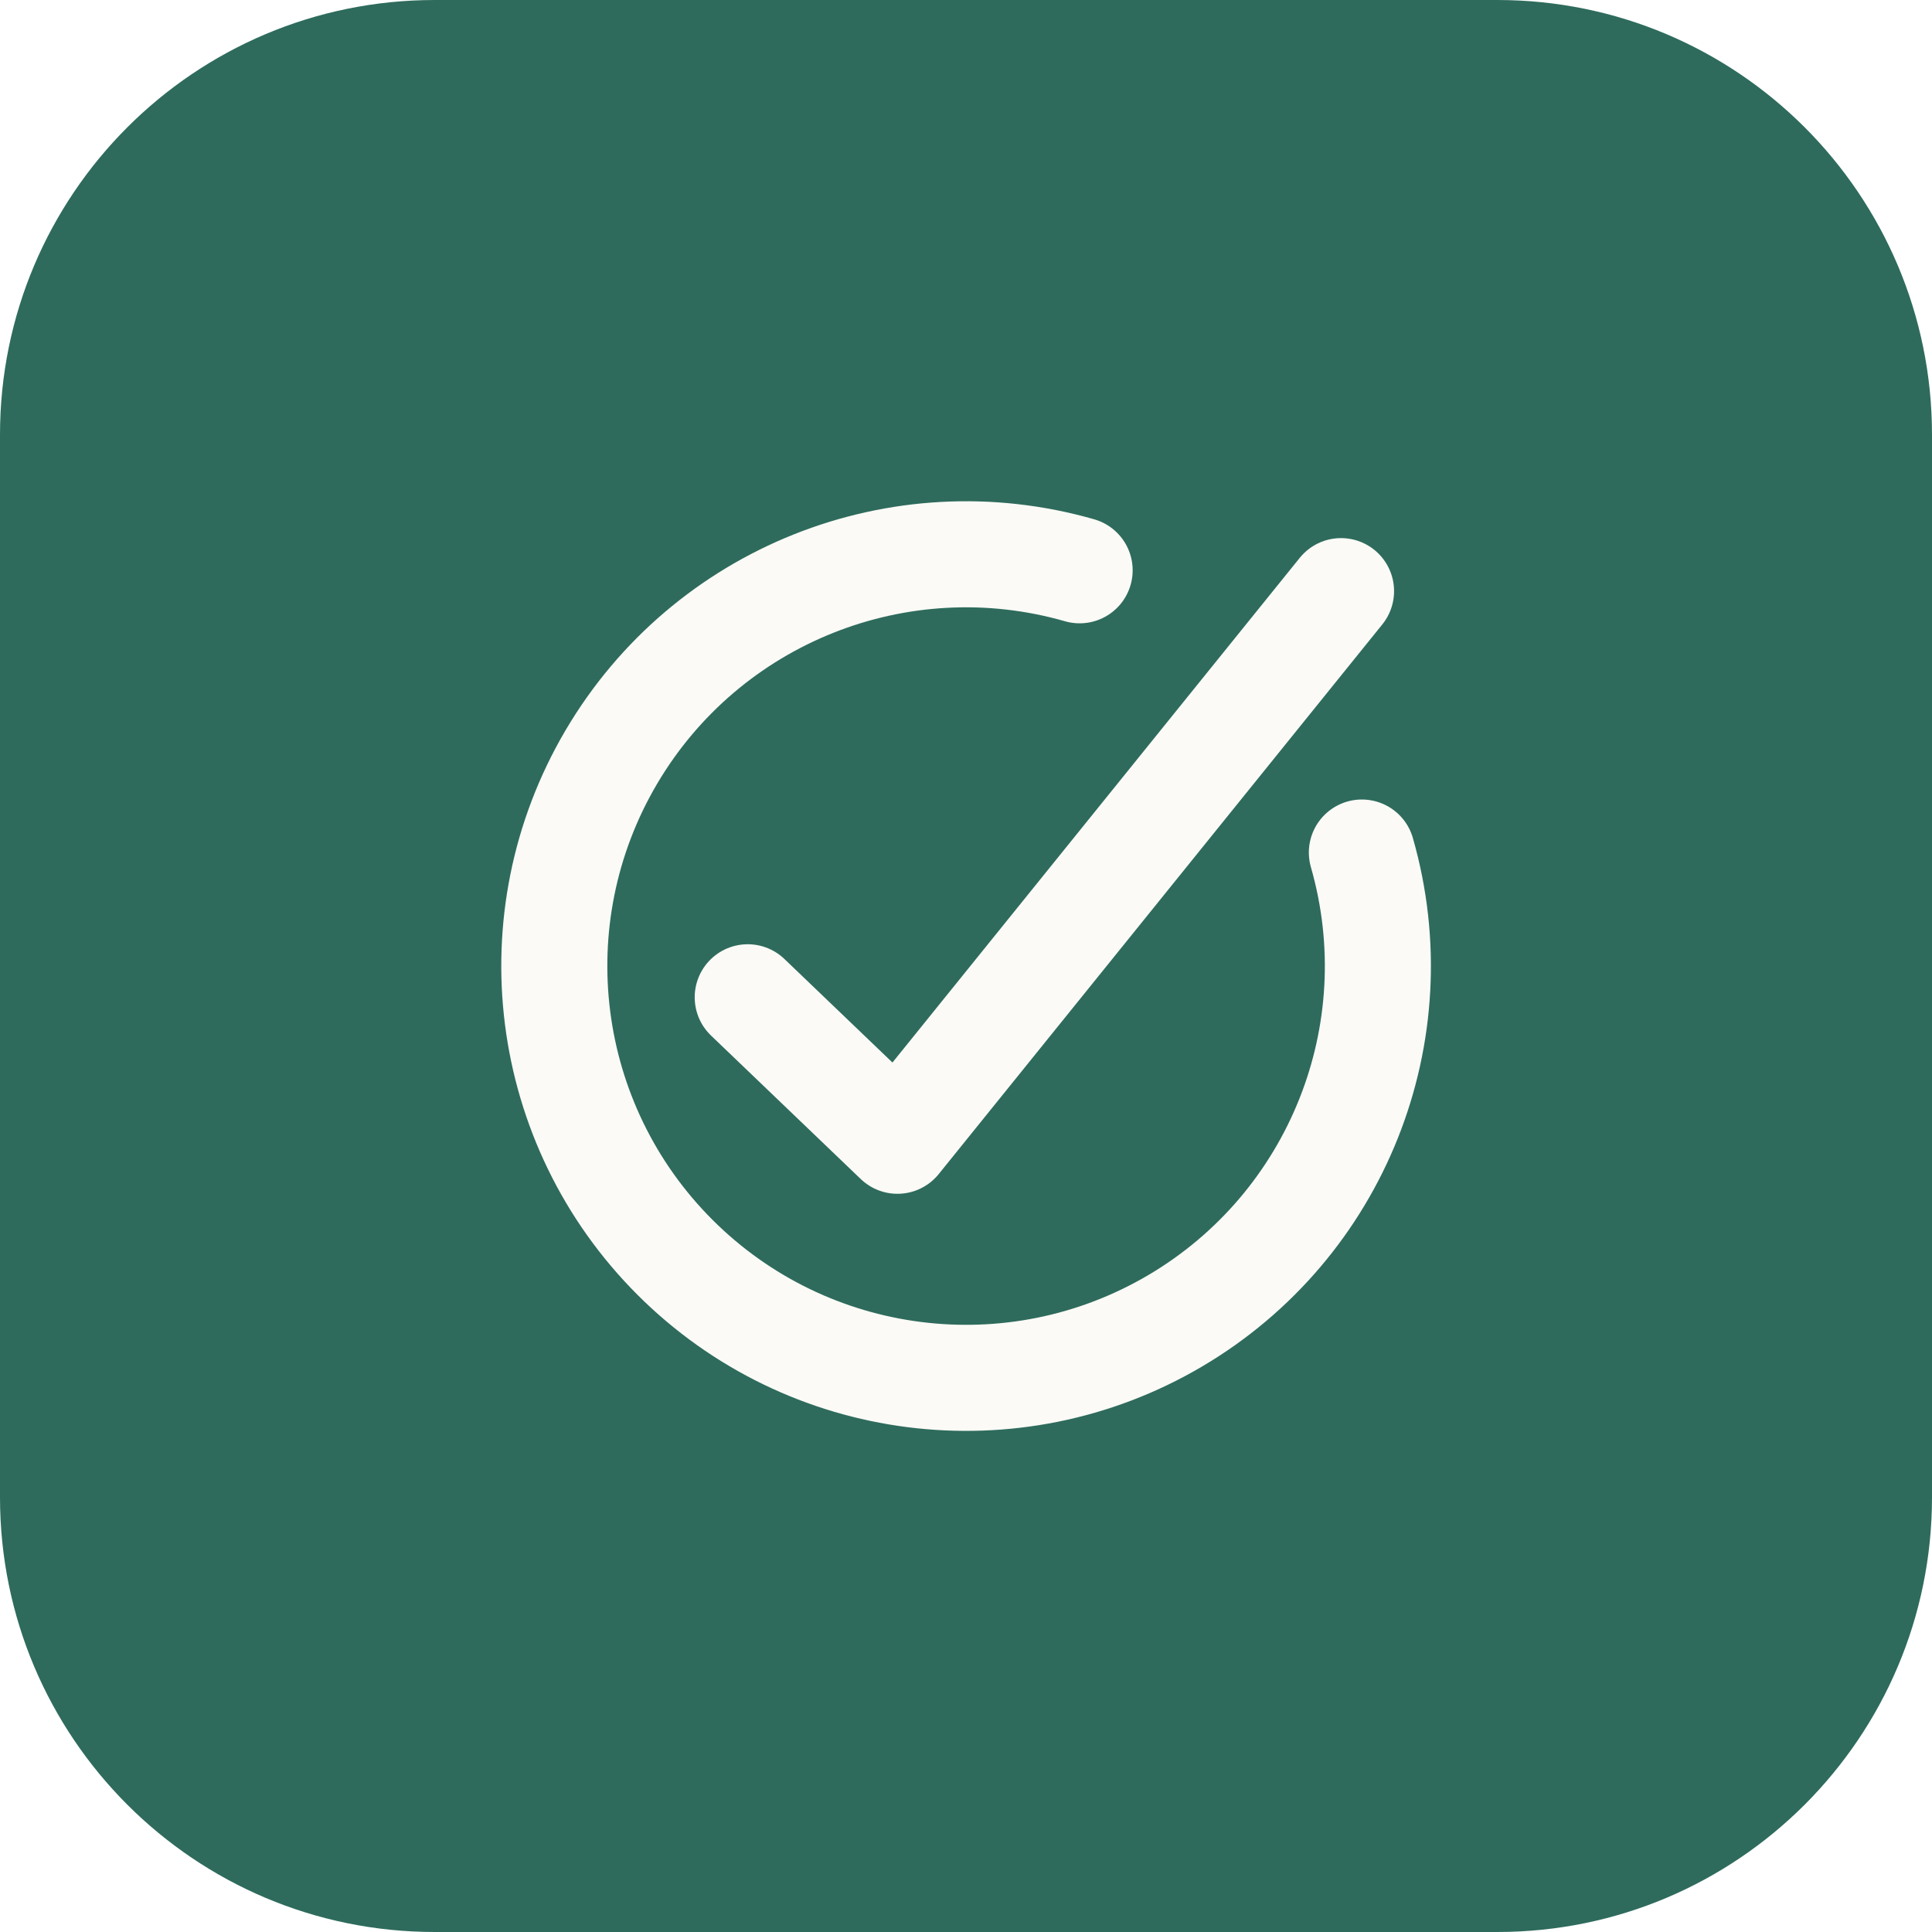
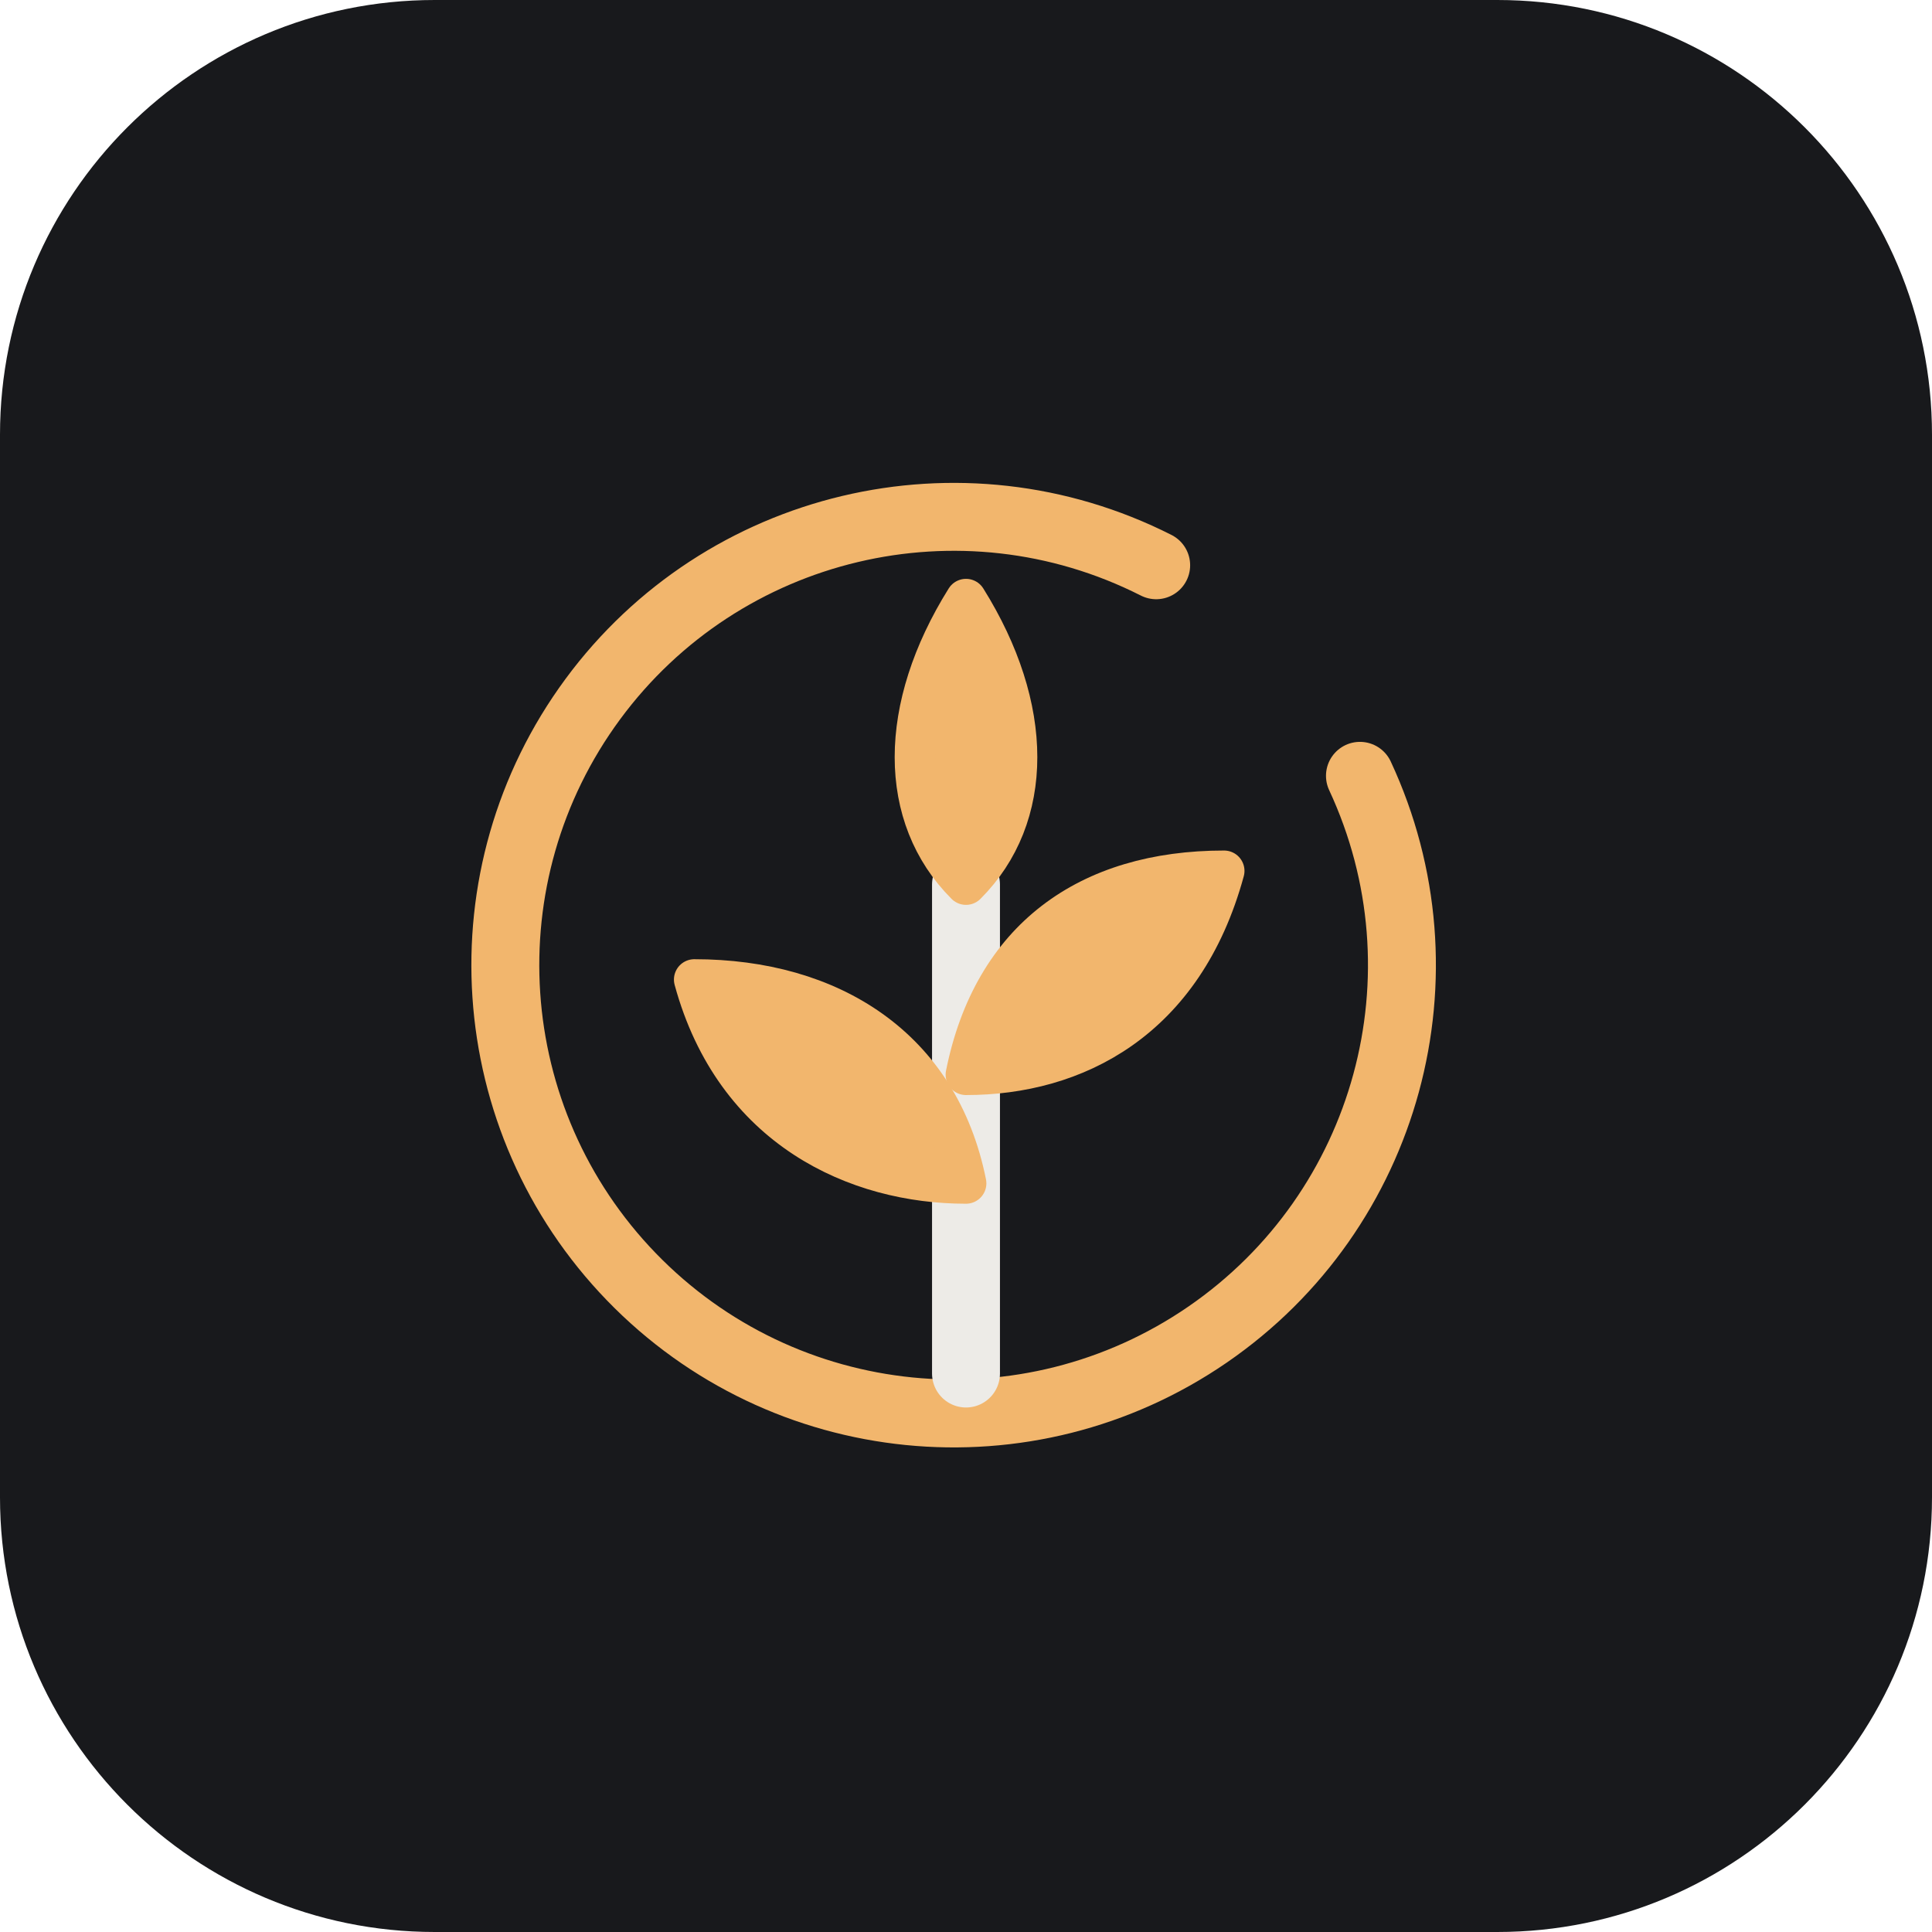
<svg xmlns="http://www.w3.org/2000/svg" viewBox="0 0 512 512" width="512" height="512" role="img" aria-label="Tavia">
-   <rect width="512" height="512" rx="115.2" fill="#2e6b5c" />
-   <g transform="translate(97.3 97.3) scale(3.3067)">
-     <g fill="none" stroke="#fbfaf6" stroke-width="8.5" stroke-linecap="round" stroke-linejoin="round">
-       <path d="M79.72 38.90A33.0 33.0 0 1 1 57.10 16.28" />
-       <path d="M30.5 50.5L42.5 62.0L78.05 17.95" />
-     </g>
+   <rect width="512" height="512" rx="115.2" fill="#18191C" />
+   <g transform="translate(83.2 83.2) scale(3.6)" stroke-linecap="round" stroke-linejoin="round">
+     <path d="M77 34A33 33 0 1 1 62 18.5" fill="none" stroke="#F2B66D" stroke-width="5" />
+     <path d="M48 78V42" fill="none" stroke="#EDEBE7" stroke-width="5" />
+     <path d="M48 64C40 64 31 60 28 49c10 0 18 5 20 15z" fill="#F2B66D" stroke="#F2B66D" stroke-width="3" />
+     <path d="M48 56c8 0 16-4 19-15-10 0-17 5-19 15z" fill="#F2B66D" stroke="#F2B66D" stroke-width="3" />
+     <path d="M48 42c-5-5-5-13 0-21 5 8 5 16 0 21z" fill="#F2B66D" stroke="#F2B66D" stroke-width="3" />
  </g>
</svg>
